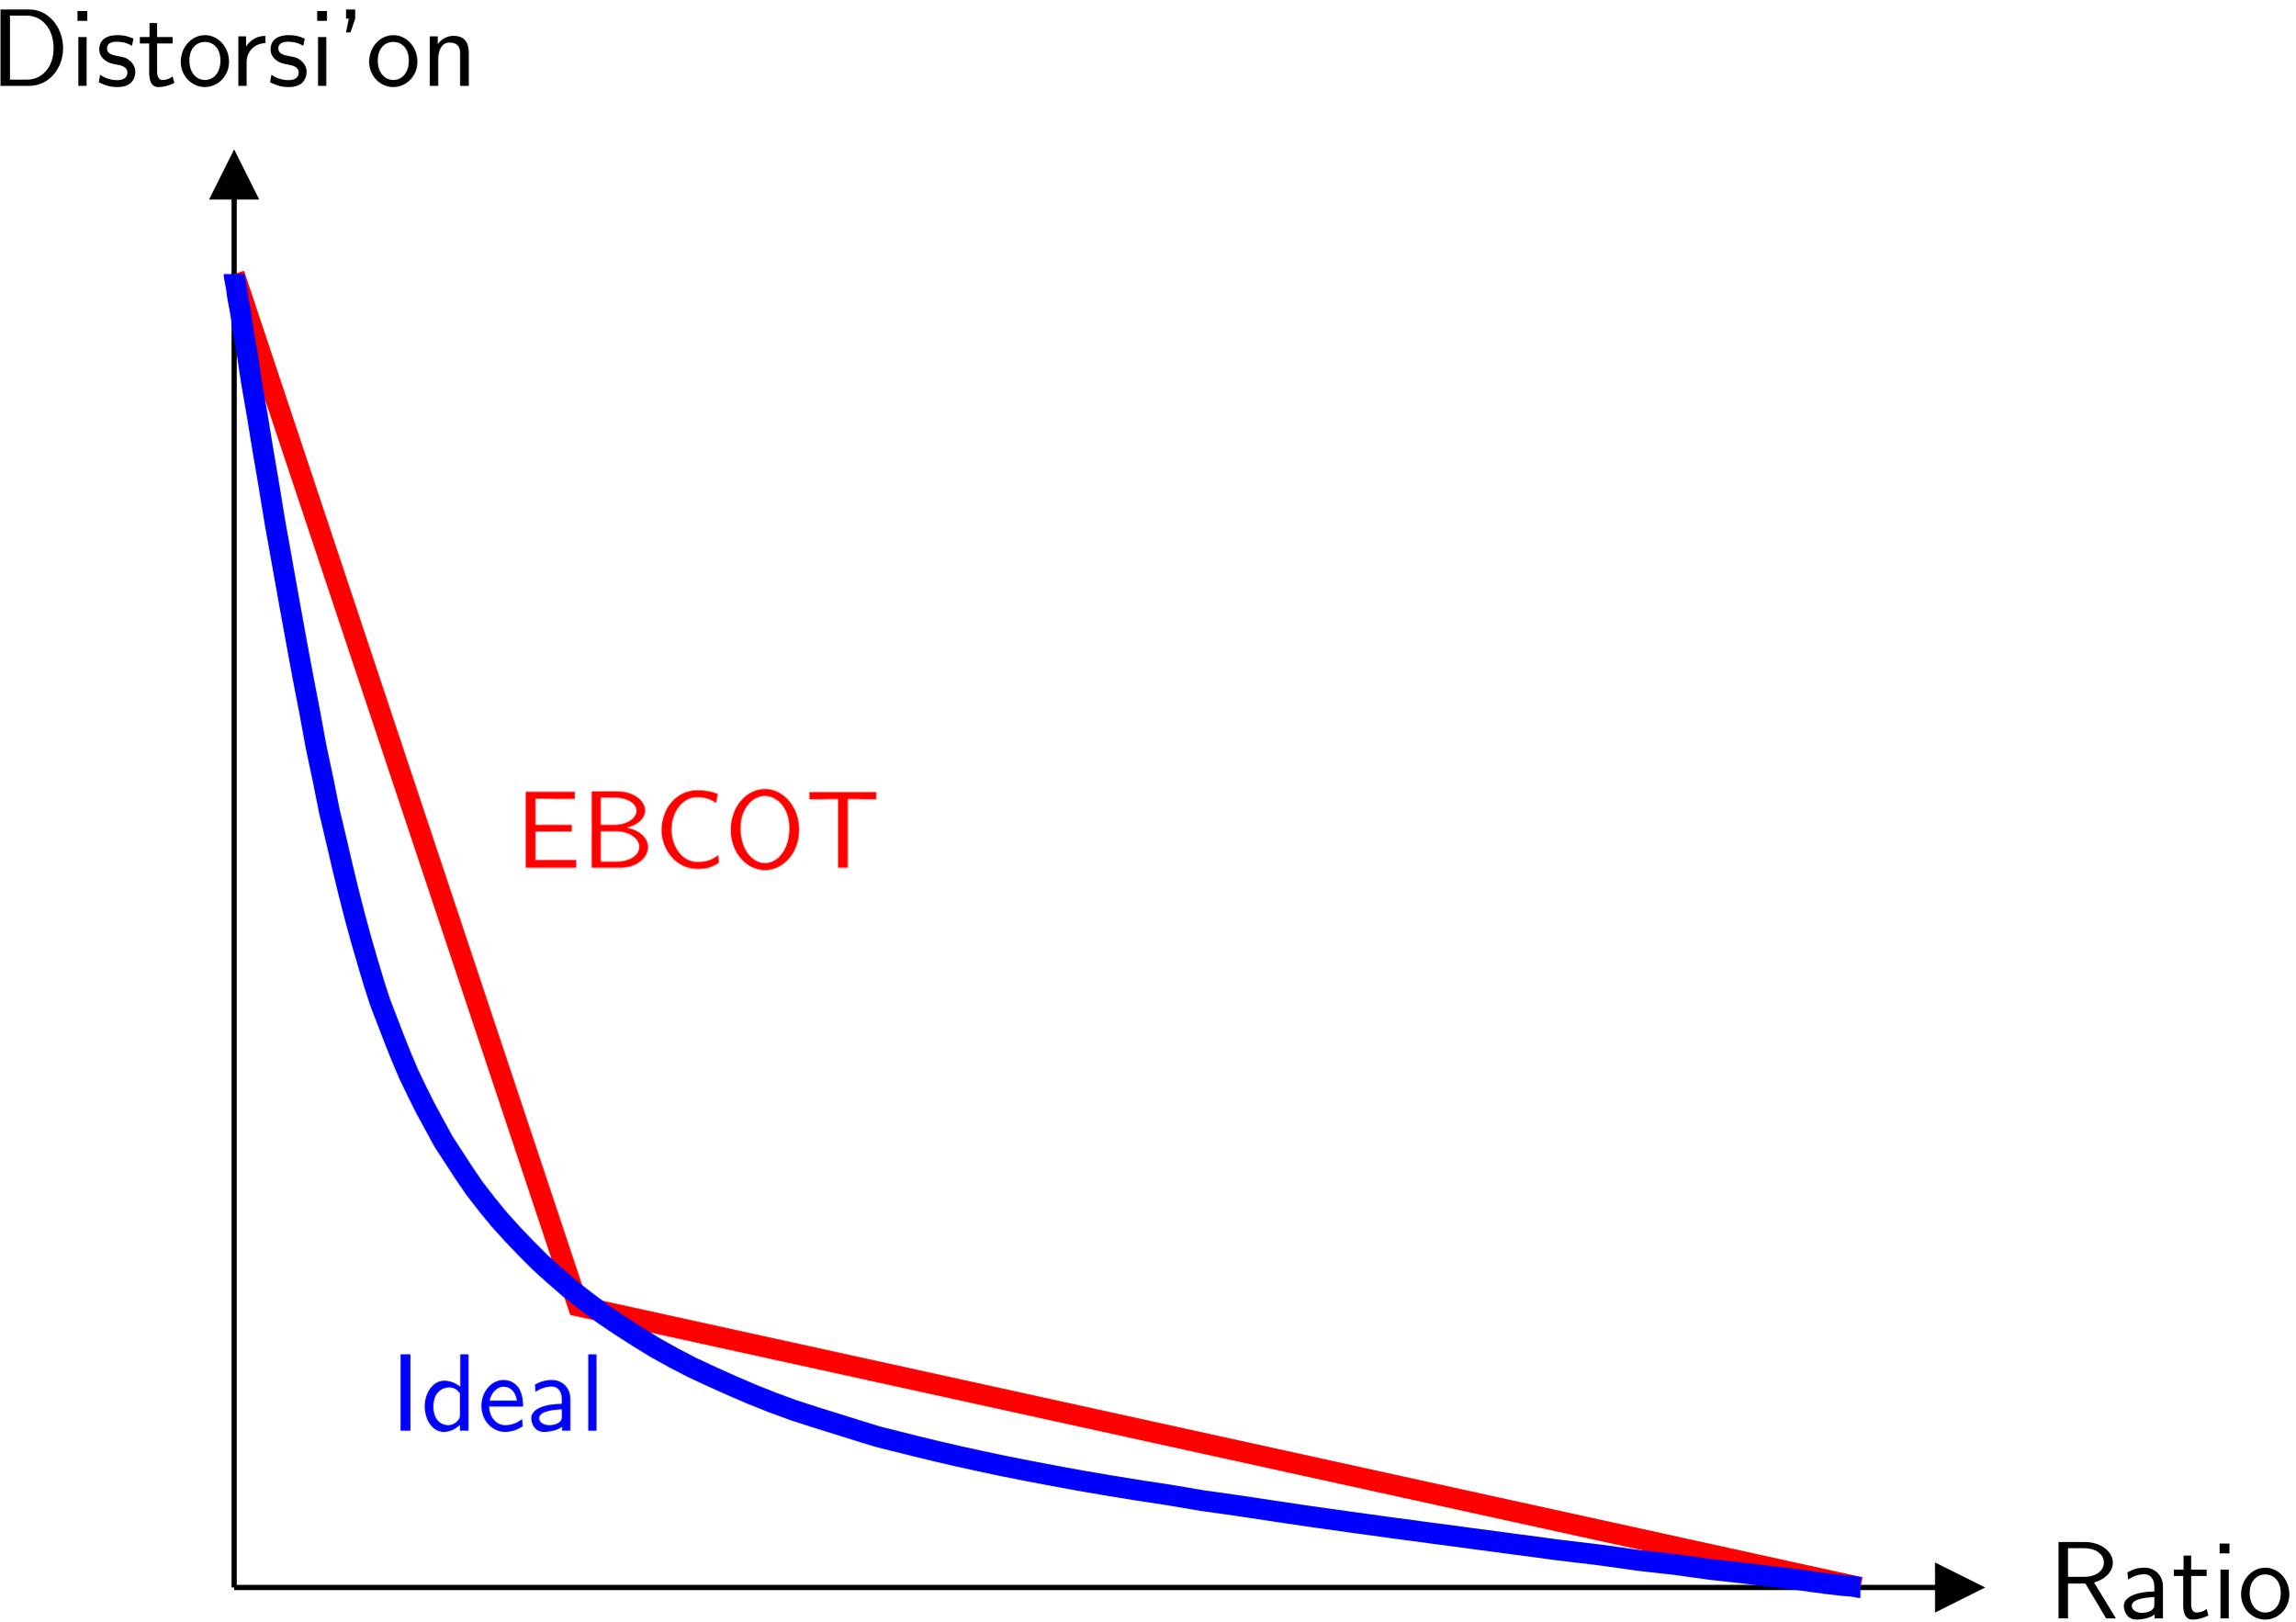
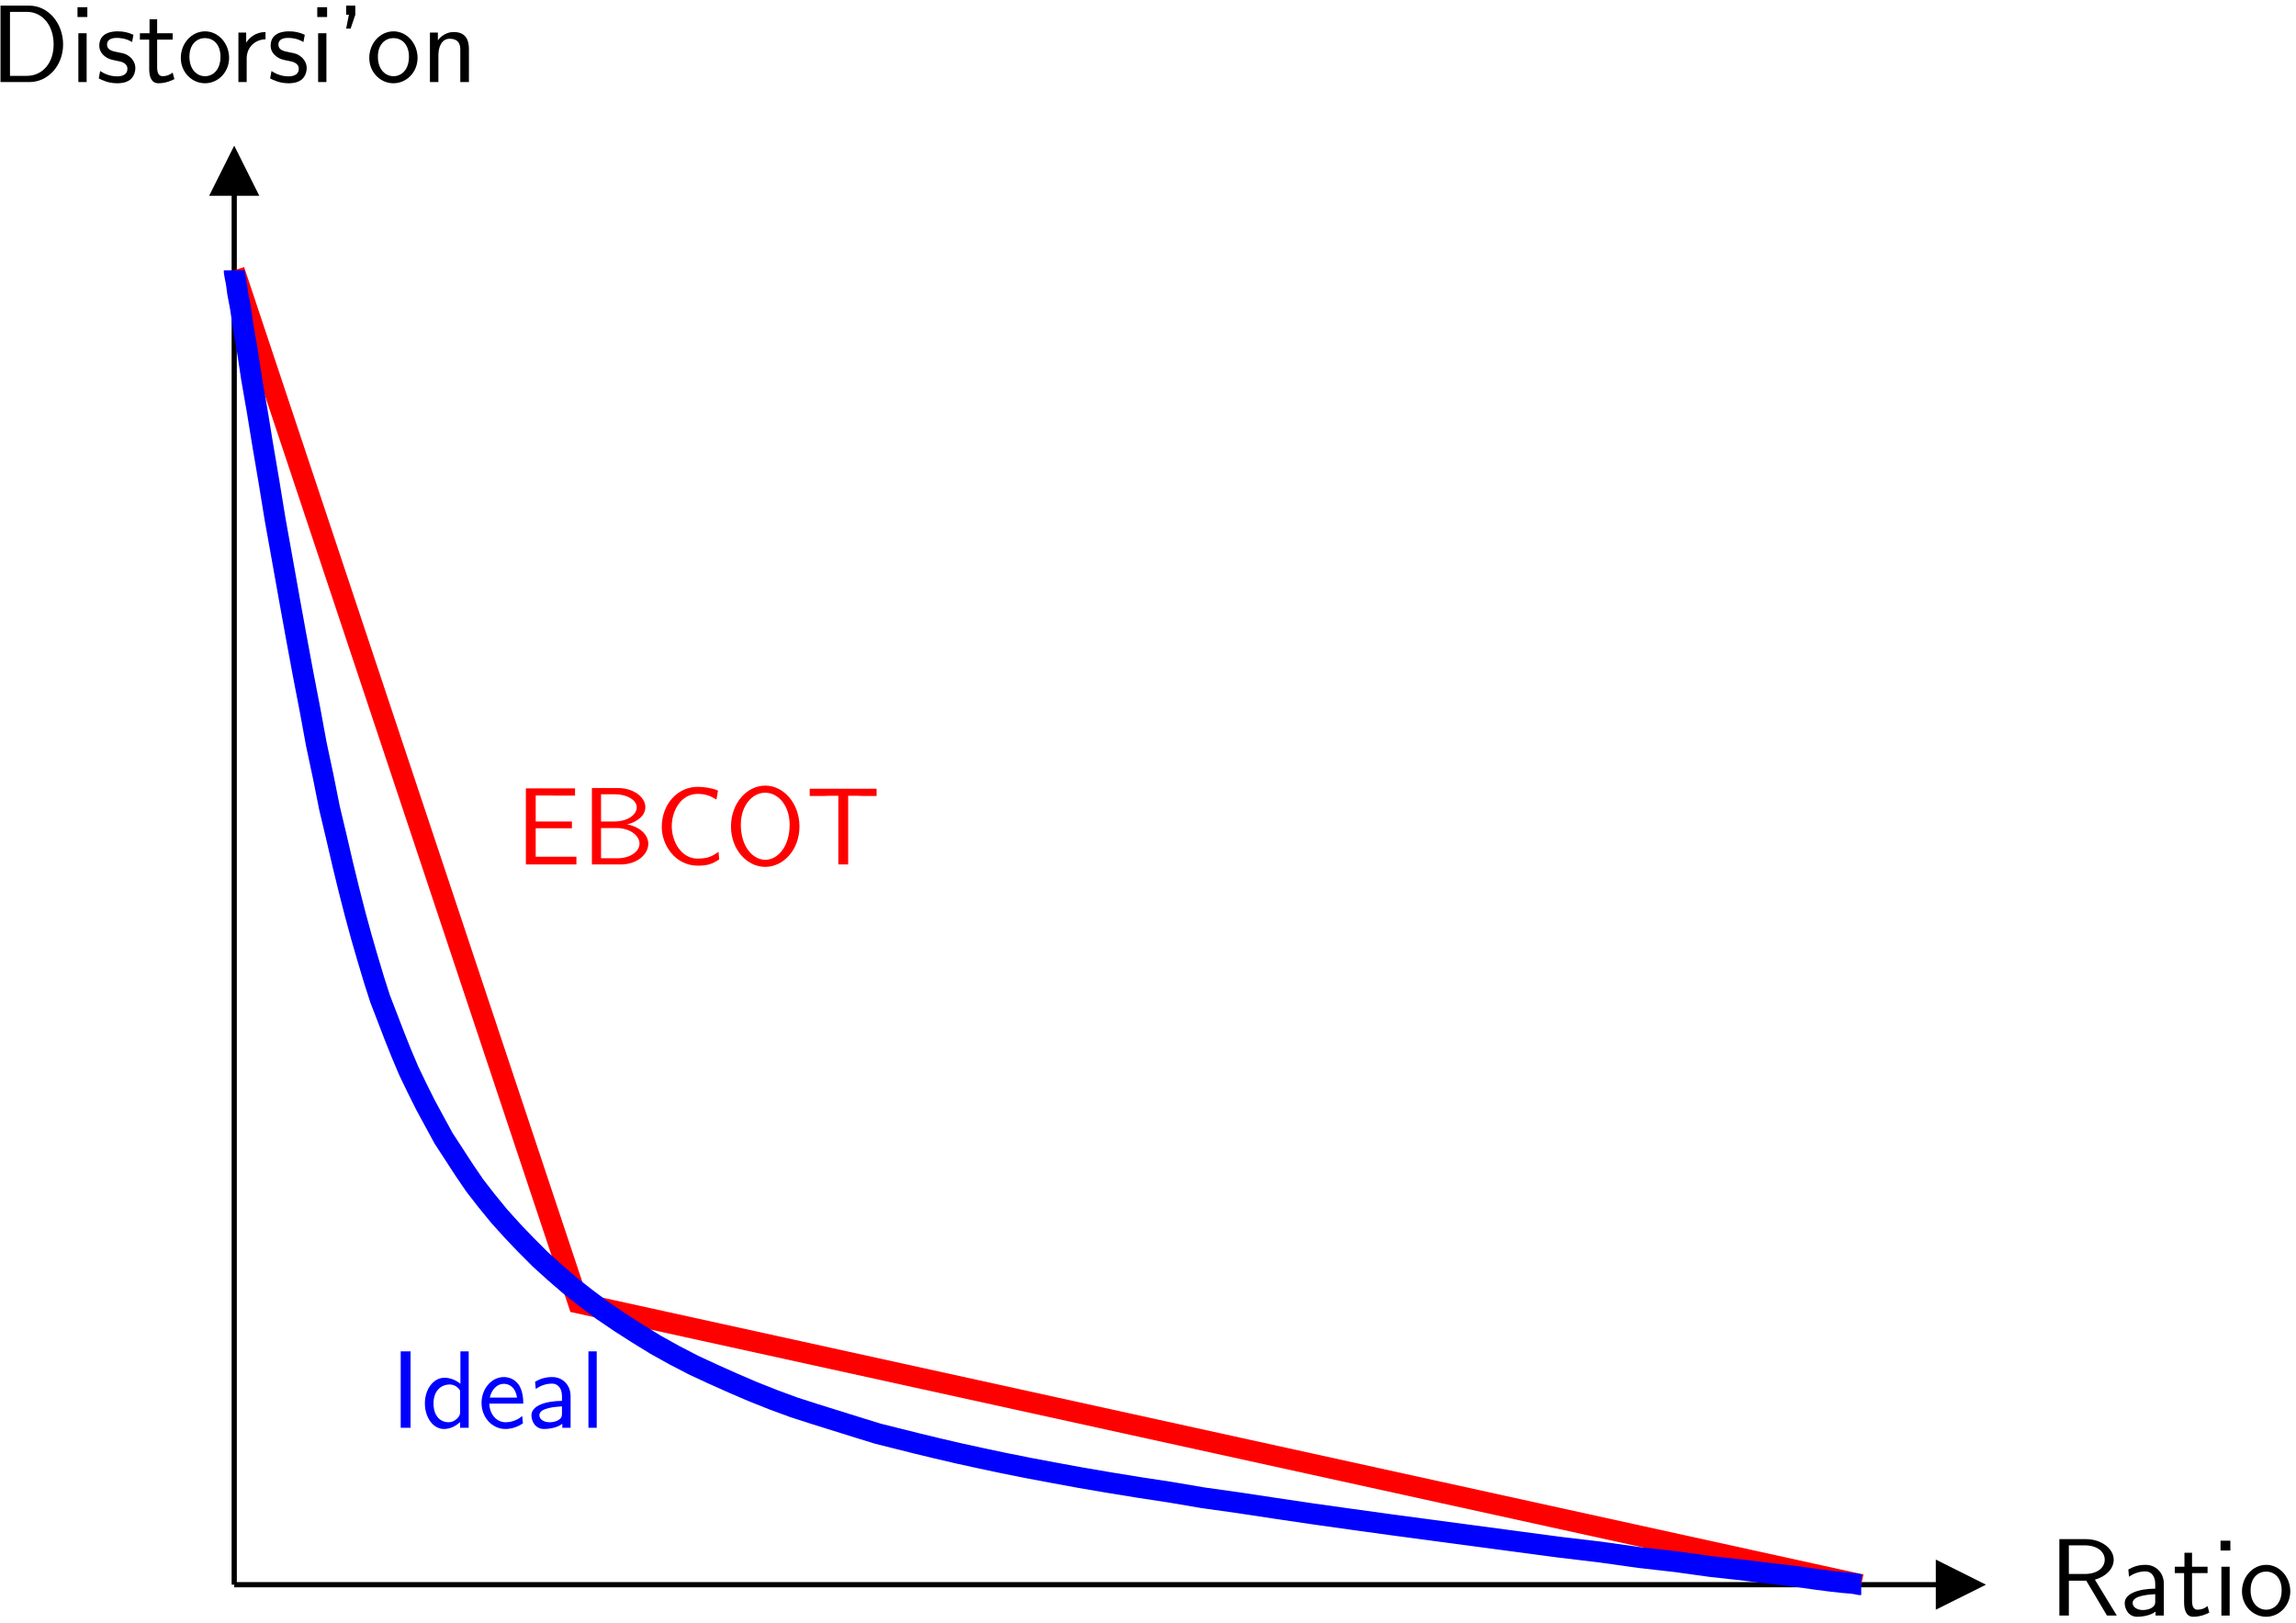
- <svg xmlns="http://www.w3.org/2000/svg" xmlns:xlink="http://www.w3.org/1999/xlink" width="208pt" height="147pt" viewBox="0 0 208 147" version="1.1">
+ <svg xmlns="http://www.w3.org/2000/svg" xmlns:xlink="http://www.w3.org/1999/xlink" width="208" height="147" viewBox="0 0 208 147">
  <defs>
    <g>
-       <symbol overflow="visible" id="glyph0-0">
-         <path style="stroke:none;" d="" />
-       </symbol>
-       <symbol overflow="visible" id="glyph0-1">
-         <path style="stroke:none;" d="M 0.953 -6.922 L 0.953 0 L 3.578 0 C 5.281 0 6.625 -1.516 6.625 -3.406 C 6.625 -5.328 5.281 -6.922 3.562 -6.922 Z M 1.812 -0.562 L 1.812 -6.359 L 3.344 -6.359 C 4.734 -6.359 5.766 -5.156 5.766 -3.406 C 5.766 -1.703 4.734 -0.562 3.344 -0.562 Z M 1.812 -0.562 " />
-       </symbol>
-       <symbol overflow="visible" id="glyph0-2">
-         <path style="stroke:none;" d="M 1.625 -6.781 L 0.734 -6.781 L 0.734 -5.891 L 1.625 -5.891 Z M 1.562 -4.422 L 0.812 -4.422 L 0.812 0 L 1.562 0 Z M 1.562 -4.422 " />
-       </symbol>
-       <symbol overflow="visible" id="glyph0-3">
-         <path style="stroke:none;" d="M 3.422 -4.281 C 2.906 -4.516 2.5 -4.594 1.984 -4.594 C 1.734 -4.594 0.328 -4.594 0.328 -3.297 C 0.328 -2.797 0.625 -2.484 0.875 -2.297 C 1.172 -2.078 1.391 -2.031 1.938 -1.922 C 2.297 -1.859 2.875 -1.734 2.875 -1.203 C 2.875 -0.516 2.094 -0.516 1.938 -0.516 C 1.141 -0.516 0.578 -0.891 0.406 -1 L 0.281 -0.328 C 0.594 -0.172 1.141 0.109 1.953 0.109 C 2.141 0.109 2.688 0.109 3.109 -0.203 C 3.422 -0.453 3.594 -0.844 3.594 -1.281 C 3.594 -1.828 3.219 -2.156 3.203 -2.188 C 2.812 -2.547 2.547 -2.609 2.047 -2.688 C 1.5 -2.797 1.031 -2.906 1.031 -3.391 C 1.031 -4 1.75 -4 1.891 -4 C 2.203 -4 2.734 -3.969 3.297 -3.625 Z M 3.422 -4.281 " />
-       </symbol>
-       <symbol overflow="visible" id="glyph0-4">
-         <path style="stroke:none;" d="M 1.75 -3.844 L 3.156 -3.844 L 3.156 -4.422 L 1.75 -4.422 L 1.75 -5.688 L 1.062 -5.688 L 1.062 -4.422 L 0.188 -4.422 L 0.188 -3.844 L 1.031 -3.844 L 1.031 -1.188 C 1.031 -0.594 1.172 0.109 1.859 0.109 C 2.547 0.109 3.062 -0.141 3.312 -0.266 L 3.156 -0.859 C 2.891 -0.641 2.578 -0.531 2.25 -0.531 C 1.891 -0.531 1.75 -0.828 1.75 -1.359 Z M 1.75 -3.844 " />
-       </symbol>
-       <symbol overflow="visible" id="glyph0-5">
-         <path style="stroke:none;" d="M 4.672 -2.188 C 4.672 -3.531 3.672 -4.594 2.5 -4.594 C 1.266 -4.594 0.297 -3.5 0.297 -2.188 C 0.297 -0.875 1.312 0.109 2.484 0.109 C 3.672 0.109 4.672 -0.891 4.672 -2.188 Z M 2.484 -0.531 C 1.797 -0.531 1.078 -1.094 1.078 -2.297 C 1.078 -3.5 1.828 -3.984 2.484 -3.984 C 3.188 -3.984 3.891 -3.469 3.891 -2.297 C 3.891 -1.109 3.219 -0.531 2.484 -0.531 Z M 2.484 -0.531 " />
-       </symbol>
-       <symbol overflow="visible" id="glyph0-6">
-         <path style="stroke:none;" d="M 1.562 -2.141 C 1.562 -3.125 2.281 -3.844 3.266 -3.875 L 3.266 -4.531 C 2.375 -4.531 1.828 -4.031 1.516 -3.578 L 1.516 -4.484 L 0.812 -4.484 L 0.812 0 L 1.562 0 Z M 1.562 -2.141 " />
-       </symbol>
-       <symbol overflow="visible" id="glyph0-7">
-         <path style="stroke:none;" d="M 1.797 -6.094 L 1.797 -6.922 L 0.969 -6.922 L 0.969 -6.094 L 1.219 -6.094 L 0.969 -4.844 L 1.375 -4.844 Z M 1.797 -6.094 " />
-       </symbol>
-       <symbol overflow="visible" id="glyph0-8">
-         <path style="stroke:none;" d="M 4.344 -2.969 C 4.344 -3.625 4.188 -4.531 2.969 -4.531 C 2.078 -4.531 1.578 -3.859 1.531 -3.781 L 1.531 -4.484 L 0.812 -4.484 L 0.812 0 L 1.578 0 L 1.578 -2.438 C 1.578 -3.094 1.828 -3.922 2.594 -3.922 C 3.547 -3.922 3.562 -3.219 3.562 -2.906 L 3.562 0 L 4.344 0 Z M 4.344 -2.969 " />
-       </symbol>
-       <symbol overflow="visible" id="glyph0-9">
-         <path style="stroke:none;" d="M 4.172 -3.25 C 5.203 -3.547 5.875 -4.25 5.875 -5.062 C 5.875 -6.047 4.781 -6.922 3.359 -6.922 L 0.953 -6.922 L 0.953 0 L 1.812 0 L 1.812 -3.156 L 3.391 -3.156 L 5.266 0 L 6.156 0 Z M 1.812 -3.766 L 1.812 -6.359 L 3.25 -6.359 C 4.406 -6.359 5.062 -5.766 5.062 -5.062 C 5.062 -4.359 4.422 -3.766 3.25 -3.766 Z M 1.812 -3.766 " />
-       </symbol>
-       <symbol overflow="visible" id="glyph0-10">
-         <path style="stroke:none;" d="M 3.984 -2.875 C 3.984 -3.891 3.25 -4.594 2.328 -4.594 C 1.688 -4.594 1.234 -4.438 0.766 -4.172 L 0.828 -3.516 C 1.344 -3.875 1.844 -4 2.328 -4 C 2.797 -4 3.203 -3.609 3.203 -2.875 L 3.203 -2.438 C 1.703 -2.422 0.438 -2 0.438 -1.125 C 0.438 -0.703 0.703 0.109 1.578 0.109 C 1.719 0.109 2.656 0.094 3.234 -0.359 L 3.234 0 L 3.984 0 Z M 3.203 -1.312 C 3.203 -1.125 3.203 -0.875 2.859 -0.688 C 2.578 -0.516 2.188 -0.5 2.078 -0.5 C 1.609 -0.5 1.156 -0.734 1.156 -1.141 C 1.156 -1.844 2.766 -1.906 3.203 -1.938 Z M 3.203 -1.312 " />
-       </symbol>
-       <symbol overflow="visible" id="glyph0-11">
-         <path style="stroke:none;" d="M 5.109 -3.281 L 5.109 -3.891 L 1.828 -3.891 L 1.828 -6.25 L 3.203 -6.25 C 3.312 -6.25 3.438 -6.234 3.562 -6.234 L 5.391 -6.234 L 5.391 -6.891 L 0.938 -6.891 L 0.938 0 L 5.516 0 L 5.516 -0.703 L 4.266 -0.703 C 4.141 -0.703 4.031 -0.703 3.906 -0.703 L 1.828 -0.703 L 1.828 -3.281 Z M 5.109 -3.281 " />
-       </symbol>
-       <symbol overflow="visible" id="glyph0-12">
-         <path style="stroke:none;" d="M 0.969 -6.922 L 0.969 0 L 3.594 0 C 5.031 0 6.078 -0.891 6.078 -1.875 C 6.078 -2.734 5.219 -3.453 4.156 -3.625 C 5.062 -3.844 5.812 -4.422 5.812 -5.188 C 5.812 -6.094 4.75 -6.922 3.328 -6.922 Z M 1.797 -3.891 L 1.797 -6.359 L 3.047 -6.359 C 4.156 -6.359 5.031 -5.828 5.031 -5.172 C 5.031 -4.578 4.328 -3.891 2.953 -3.891 Z M 1.797 -0.562 L 1.797 -3.297 L 3.234 -3.297 C 4.297 -3.297 5.281 -2.688 5.281 -1.891 C 5.281 -1.141 4.391 -0.562 3.312 -0.562 Z M 1.797 -0.562 " />
-       </symbol>
-       <symbol overflow="visible" id="glyph0-13">
-         <path style="stroke:none;" d="M 5.797 -1.141 C 5.219 -0.75 4.875 -0.531 3.891 -0.531 C 2.453 -0.531 1.562 -2.031 1.562 -3.469 C 1.562 -4.828 2.375 -6.391 3.906 -6.391 C 4.609 -6.391 5.062 -6.219 5.609 -5.875 L 5.75 -6.688 C 5.328 -6.891 4.562 -7.031 3.922 -7.031 C 2.078 -7.031 0.656 -5.469 0.656 -3.375 C 0.656 -1.797 1.844 0.109 3.922 0.109 C 4.828 0.109 5.219 -0.047 5.859 -0.453 Z M 5.797 -1.141 " />
-       </symbol>
-       <symbol overflow="visible" id="glyph0-14">
-         <path style="stroke:none;" d="M 6.766 -3.438 C 6.766 -5.531 5.328 -7.141 3.672 -7.141 C 1.969 -7.141 0.562 -5.516 0.562 -3.438 C 0.562 -1.328 2.031 0.219 3.656 0.219 C 5.328 0.219 6.766 -1.344 6.766 -3.438 Z M 3.672 -0.422 C 2.5 -0.422 1.453 -1.672 1.453 -3.594 C 1.453 -5.406 2.547 -6.5 3.656 -6.5 C 4.812 -6.5 5.875 -5.375 5.875 -3.594 C 5.875 -1.641 4.812 -0.422 3.672 -0.422 Z M 3.672 -0.422 " />
-       </symbol>
-       <symbol overflow="visible" id="glyph0-15">
-         <path style="stroke:none;" d="M 3.844 -6.219 L 4.719 -6.219 C 4.844 -6.219 4.969 -6.203 5.078 -6.203 L 6.422 -6.203 L 6.422 -6.859 L 0.359 -6.859 L 0.359 -6.203 L 1.688 -6.203 C 1.812 -6.203 1.938 -6.219 2.047 -6.219 L 2.953 -6.219 L 2.953 0 L 3.844 0 Z M 3.844 -6.219 " />
-       </symbol>
-       <symbol overflow="visible" id="glyph0-16">
-         <path style="stroke:none;" d="M 1.828 -6.922 L 0.938 -6.922 L 0.938 0 L 1.828 0 Z M 1.828 -6.922 " />
-       </symbol>
-       <symbol overflow="visible" id="glyph0-17">
-         <path style="stroke:none;" d="M 4.328 -6.922 L 3.578 -6.922 L 3.578 -3.984 C 3.047 -4.422 2.5 -4.531 2.125 -4.531 C 1.141 -4.531 0.359 -3.5 0.359 -2.219 C 0.359 -0.906 1.125 0.109 2.078 0.109 C 2.406 0.109 2.984 0.016 3.547 -0.516 L 3.547 0 L 4.328 0 Z M 3.547 -1.391 C 3.547 -1.25 3.531 -1.062 3.219 -0.781 C 2.984 -0.578 2.734 -0.5 2.484 -0.5 C 1.859 -0.5 1.141 -0.969 1.141 -2.203 C 1.141 -3.516 2 -3.922 2.578 -3.922 C 3.031 -3.922 3.328 -3.703 3.547 -3.375 Z M 3.547 -1.391 " />
-       </symbol>
-       <symbol overflow="visible" id="glyph0-18">
-         <path style="stroke:none;" d="M 4.125 -2.188 C 4.125 -2.516 4.109 -3.266 3.734 -3.875 C 3.312 -4.484 2.719 -4.594 2.359 -4.594 C 1.25 -4.594 0.344 -3.531 0.344 -2.25 C 0.344 -0.938 1.312 0.109 2.5 0.109 C 3.125 0.109 3.703 -0.125 4.094 -0.406 L 4.031 -1.062 C 3.406 -0.531 2.734 -0.5 2.516 -0.5 C 1.719 -0.5 1.078 -1.203 1.047 -2.188 Z M 1.094 -2.734 C 1.25 -3.484 1.781 -3.984 2.359 -3.984 C 2.875 -3.984 3.422 -3.656 3.562 -2.734 Z M 1.094 -2.734 " />
-       </symbol>
-       <symbol overflow="visible" id="glyph0-19">
-         <path style="stroke:none;" d="M 1.562 -6.922 L 0.812 -6.922 L 0.812 0 L 1.562 0 Z M 1.562 -6.922 " />
-       </symbol>
+       <g id="glyph-0-0">
+ </g>
+       <g id="glyph-0-1">
+         <path d="M 0.953 -6.922 L 0.953 0 L 3.578 0 C 5.281 0 6.625 -1.516 6.625 -3.406 C 6.625 -5.328 5.281 -6.922 3.562 -6.922 Z M 1.812 -0.562 L 1.812 -6.359 L 3.344 -6.359 C 4.734 -6.359 5.766 -5.156 5.766 -3.406 C 5.766 -1.703 4.734 -0.562 3.344 -0.562 Z M 1.812 -0.562 " />
+       </g>
+       <g id="glyph-0-2">
+         <path d="M 1.625 -6.781 L 0.734 -6.781 L 0.734 -5.891 L 1.625 -5.891 Z M 1.562 -4.422 L 0.812 -4.422 L 0.812 0 L 1.562 0 Z M 1.562 -4.422 " />
+       </g>
+       <g id="glyph-0-3">
+         <path d="M 3.422 -4.281 C 2.906 -4.516 2.5 -4.594 1.984 -4.594 C 1.734 -4.594 0.328 -4.594 0.328 -3.297 C 0.328 -2.797 0.625 -2.484 0.875 -2.297 C 1.172 -2.078 1.391 -2.031 1.938 -1.922 C 2.297 -1.859 2.875 -1.734 2.875 -1.203 C 2.875 -0.516 2.094 -0.516 1.938 -0.516 C 1.141 -0.516 0.578 -0.891 0.406 -1 L 0.281 -0.328 C 0.594 -0.172 1.141 0.109 1.953 0.109 C 2.141 0.109 2.688 0.109 3.109 -0.203 C 3.422 -0.453 3.594 -0.844 3.594 -1.281 C 3.594 -1.828 3.219 -2.156 3.203 -2.188 C 2.812 -2.547 2.547 -2.609 2.047 -2.688 C 1.5 -2.797 1.031 -2.906 1.031 -3.391 C 1.031 -4 1.75 -4 1.891 -4 C 2.203 -4 2.734 -3.969 3.297 -3.625 Z M 3.422 -4.281 " />
+       </g>
+       <g id="glyph-0-4">
+         <path d="M 1.75 -3.844 L 3.156 -3.844 L 3.156 -4.422 L 1.75 -4.422 L 1.75 -5.688 L 1.062 -5.688 L 1.062 -4.422 L 0.188 -4.422 L 0.188 -3.844 L 1.031 -3.844 L 1.031 -1.188 C 1.031 -0.594 1.172 0.109 1.859 0.109 C 2.547 0.109 3.062 -0.141 3.312 -0.266 L 3.156 -0.859 C 2.891 -0.641 2.578 -0.531 2.25 -0.531 C 1.891 -0.531 1.75 -0.828 1.75 -1.359 Z M 1.75 -3.844 " />
+       </g>
+       <g id="glyph-0-5">
+         <path d="M 4.672 -2.188 C 4.672 -3.531 3.672 -4.594 2.5 -4.594 C 1.266 -4.594 0.297 -3.5 0.297 -2.188 C 0.297 -0.875 1.312 0.109 2.484 0.109 C 3.672 0.109 4.672 -0.891 4.672 -2.188 Z M 2.484 -0.531 C 1.797 -0.531 1.078 -1.094 1.078 -2.297 C 1.078 -3.5 1.828 -3.984 2.484 -3.984 C 3.188 -3.984 3.891 -3.469 3.891 -2.297 C 3.891 -1.109 3.219 -0.531 2.484 -0.531 Z M 2.484 -0.531 " />
+       </g>
+       <g id="glyph-0-6">
+         <path d="M 1.562 -2.141 C 1.562 -3.125 2.281 -3.844 3.266 -3.875 L 3.266 -4.531 C 2.375 -4.531 1.828 -4.031 1.516 -3.578 L 1.516 -4.484 L 0.812 -4.484 L 0.812 0 L 1.562 0 Z M 1.562 -2.141 " />
+       </g>
+       <g id="glyph-0-7">
+         <path d="M 1.797 -6.094 L 1.797 -6.922 L 0.969 -6.922 L 0.969 -6.094 L 1.219 -6.094 L 0.969 -4.844 L 1.375 -4.844 Z M 1.797 -6.094 " />
+       </g>
+       <g id="glyph-0-8">
+         <path d="M 4.344 -2.969 C 4.344 -3.625 4.188 -4.531 2.969 -4.531 C 2.078 -4.531 1.578 -3.859 1.531 -3.781 L 1.531 -4.484 L 0.812 -4.484 L 0.812 0 L 1.578 0 L 1.578 -2.438 C 1.578 -3.094 1.828 -3.922 2.594 -3.922 C 3.547 -3.922 3.562 -3.219 3.562 -2.906 L 3.562 0 L 4.344 0 Z M 4.344 -2.969 " />
+       </g>
+       <g id="glyph-0-9">
+         <path d="M 4.172 -3.25 C 5.203 -3.547 5.875 -4.25 5.875 -5.062 C 5.875 -6.047 4.781 -6.922 3.359 -6.922 L 0.953 -6.922 L 0.953 0 L 1.812 0 L 1.812 -3.156 L 3.391 -3.156 L 5.266 0 L 6.156 0 Z M 1.812 -3.766 L 1.812 -6.359 L 3.25 -6.359 C 4.406 -6.359 5.062 -5.766 5.062 -5.062 C 5.062 -4.359 4.422 -3.766 3.25 -3.766 Z M 1.812 -3.766 " />
+       </g>
+       <g id="glyph-0-10">
+         <path d="M 3.984 -2.875 C 3.984 -3.891 3.25 -4.594 2.328 -4.594 C 1.688 -4.594 1.234 -4.438 0.766 -4.172 L 0.828 -3.516 C 1.344 -3.875 1.844 -4 2.328 -4 C 2.797 -4 3.203 -3.609 3.203 -2.875 L 3.203 -2.438 C 1.703 -2.422 0.438 -2 0.438 -1.125 C 0.438 -0.703 0.703 0.109 1.578 0.109 C 1.719 0.109 2.656 0.094 3.234 -0.359 L 3.234 0 L 3.984 0 Z M 3.203 -1.312 C 3.203 -1.125 3.203 -0.875 2.859 -0.688 C 2.578 -0.516 2.188 -0.5 2.078 -0.5 C 1.609 -0.5 1.156 -0.734 1.156 -1.141 C 1.156 -1.844 2.766 -1.906 3.203 -1.938 Z M 3.203 -1.312 " />
+       </g>
+       <g id="glyph-0-11">
+         <path d="M 5.109 -3.281 L 5.109 -3.891 L 1.828 -3.891 L 1.828 -6.25 L 3.203 -6.25 C 3.312 -6.25 3.438 -6.234 3.562 -6.234 L 5.391 -6.234 L 5.391 -6.891 L 0.938 -6.891 L 0.938 0 L 5.516 0 L 5.516 -0.703 L 4.266 -0.703 C 4.141 -0.703 4.031 -0.703 3.906 -0.703 L 1.828 -0.703 L 1.828 -3.281 Z M 5.109 -3.281 " />
+       </g>
+       <g id="glyph-0-12">
+         <path d="M 0.969 -6.922 L 0.969 0 L 3.594 0 C 5.031 0 6.078 -0.891 6.078 -1.875 C 6.078 -2.734 5.219 -3.453 4.156 -3.625 C 5.062 -3.844 5.812 -4.422 5.812 -5.188 C 5.812 -6.094 4.75 -6.922 3.328 -6.922 Z M 1.797 -3.891 L 1.797 -6.359 L 3.047 -6.359 C 4.156 -6.359 5.031 -5.828 5.031 -5.172 C 5.031 -4.578 4.328 -3.891 2.953 -3.891 Z M 1.797 -0.562 L 1.797 -3.297 L 3.234 -3.297 C 4.297 -3.297 5.281 -2.688 5.281 -1.891 C 5.281 -1.141 4.391 -0.562 3.312 -0.562 Z M 1.797 -0.562 " />
+       </g>
+       <g id="glyph-0-13">
+         <path d="M 5.797 -1.141 C 5.219 -0.75 4.875 -0.531 3.891 -0.531 C 2.453 -0.531 1.562 -2.031 1.562 -3.469 C 1.562 -4.828 2.375 -6.391 3.906 -6.391 C 4.609 -6.391 5.062 -6.219 5.609 -5.875 L 5.75 -6.688 C 5.328 -6.891 4.562 -7.031 3.922 -7.031 C 2.078 -7.031 0.656 -5.469 0.656 -3.375 C 0.656 -1.797 1.844 0.109 3.922 0.109 C 4.828 0.109 5.219 -0.047 5.859 -0.453 Z M 5.797 -1.141 " />
+       </g>
+       <g id="glyph-0-14">
+         <path d="M 6.766 -3.438 C 6.766 -5.531 5.328 -7.141 3.672 -7.141 C 1.969 -7.141 0.562 -5.516 0.562 -3.438 C 0.562 -1.328 2.031 0.219 3.656 0.219 C 5.328 0.219 6.766 -1.344 6.766 -3.438 Z M 3.672 -0.422 C 2.5 -0.422 1.453 -1.672 1.453 -3.594 C 1.453 -5.406 2.547 -6.5 3.656 -6.5 C 4.812 -6.5 5.875 -5.375 5.875 -3.594 C 5.875 -1.641 4.812 -0.422 3.672 -0.422 Z M 3.672 -0.422 " />
+       </g>
+       <g id="glyph-0-15">
+         <path d="M 3.844 -6.219 L 4.719 -6.219 C 4.844 -6.219 4.969 -6.203 5.078 -6.203 L 6.422 -6.203 L 6.422 -6.859 L 0.359 -6.859 L 0.359 -6.203 L 1.688 -6.203 C 1.812 -6.203 1.938 -6.219 2.047 -6.219 L 2.953 -6.219 L 2.953 0 L 3.844 0 Z M 3.844 -6.219 " />
+       </g>
+       <g id="glyph-0-16">
+         <path d="M 1.828 -6.922 L 0.938 -6.922 L 0.938 0 L 1.828 0 Z M 1.828 -6.922 " />
+       </g>
+       <g id="glyph-0-17">
+         <path d="M 4.328 -6.922 L 3.578 -6.922 L 3.578 -3.984 C 3.047 -4.422 2.5 -4.531 2.125 -4.531 C 1.141 -4.531 0.359 -3.5 0.359 -2.219 C 0.359 -0.906 1.125 0.109 2.078 0.109 C 2.406 0.109 2.984 0.016 3.547 -0.516 L 3.547 0 L 4.328 0 Z M 3.547 -1.391 C 3.547 -1.25 3.531 -1.062 3.219 -0.781 C 2.984 -0.578 2.734 -0.5 2.484 -0.5 C 1.859 -0.5 1.141 -0.969 1.141 -2.203 C 1.141 -3.516 2 -3.922 2.578 -3.922 C 3.031 -3.922 3.328 -3.703 3.547 -3.375 Z M 3.547 -1.391 " />
+       </g>
+       <g id="glyph-0-18">
+         <path d="M 4.125 -2.188 C 4.125 -2.516 4.109 -3.266 3.734 -3.875 C 3.312 -4.484 2.719 -4.594 2.359 -4.594 C 1.25 -4.594 0.344 -3.531 0.344 -2.25 C 0.344 -0.938 1.312 0.109 2.5 0.109 C 3.125 0.109 3.703 -0.125 4.094 -0.406 L 4.031 -1.062 C 3.406 -0.531 2.734 -0.5 2.516 -0.5 C 1.719 -0.5 1.078 -1.203 1.047 -2.188 Z M 1.094 -2.734 C 1.25 -3.484 1.781 -3.984 2.359 -3.984 C 2.875 -3.984 3.422 -3.656 3.562 -2.734 Z M 1.094 -2.734 " />
+       </g>
+       <g id="glyph-0-19">
+         <path d="M 1.562 -6.922 L 0.812 -6.922 L 0.812 0 L 1.562 0 Z M 1.562 -6.922 " />
+       </g>
    </g>
-     <clipPath id="clip1">
-       <path d="M 20 143 L 181 143 L 181 145 L 20 145 Z M 20 143 " />
+     <clipPath id="clip-0">
+       <path clip-rule="nonzero" d="M 20 143 L 181 143 L 181 144 L 20 144 Z M 20 143 " />
    </clipPath>
-     <clipPath id="clip2">
-       <path d="M -2.055 147.633 L 208.945 147.633 L 208.945 -0.367 L -2.055 -0.367 Z M 180.395 143.449 L 180.395 144.328 L 175.605 145.777 L 175.605 142 Z M 180.395 143.449 " />
+     <clipPath id="clip-1">
+       <path clip-rule="evenodd" d="M -2.055 147.285 L 208.945 147.285 L 208.945 -0.715 L -2.055 -0.715 Z M 180.395 143.102 L 180.395 143.984 L 175.605 145.43 L 175.605 141.652 Z M 180.395 143.102 " />
    </clipPath>
-     <clipPath id="clip3">
-       <path d="M 20 13 L 22 13 L 22 145 L 20 145 Z M 20 13 " />
+     <clipPath id="clip-2">
+       <path clip-rule="nonzero" d="M 20 12 L 22 12 L 22 144 L 20 144 Z M 20 12 " />
    </clipPath>
-     <clipPath id="clip4">
-       <path d="M -2.055 147.633 L 208.945 147.633 L 208.945 -0.367 L -2.055 -0.367 Z M 20.777 13.059 L 21.66 13.059 L 23.109 17.848 L 19.328 17.848 Z M 20.777 13.059 " />
+     <clipPath id="clip-3">
+       <path clip-rule="evenodd" d="M -2.055 147.285 L 208.945 147.285 L 208.945 -0.715 L -2.055 -0.715 Z M 20.777 12.711 L 21.66 12.711 L 23.109 17.5 L 19.328 17.5 Z M 20.777 12.711 " />
    </clipPath>
  </defs>
-   <g id="surface1">
-     <g clip-path="url(#clip1)" clip-rule="nonzero">
-       <g clip-path="url(#clip2)" clip-rule="evenodd">
-         <path style="fill:none;stroke-width:4.724;stroke-linecap:butt;stroke-linejoin:miter;stroke:rgb(0%,0%,0%);stroke-opacity:1;stroke-miterlimit:10;" d="M 232.748 37.453 L 1820.091 37.453 " transform="matrix(0.1,0,0,-0.1,-2.056,147.632)" />
-       </g>
-     </g>
-     <path style="fill-rule:evenodd;fill:rgb(0%,0%,0%);fill-opacity:1;stroke-width:4.724;stroke-linecap:butt;stroke-linejoin:miter;stroke:rgb(0%,0%,0%);stroke-opacity:1;stroke-miterlimit:10;" d="M 1776.615 18.547 L 1814.427 37.453 L 1776.615 56.32 Z M 1776.615 18.547 " transform="matrix(0.1,0,0,-0.1,-2.056,147.632)" />
-     <g clip-path="url(#clip3)" clip-rule="nonzero">
-       <g clip-path="url(#clip4)" clip-rule="evenodd">
-         <path style="fill:none;stroke-width:4.724;stroke-linecap:butt;stroke-linejoin:miter;stroke:rgb(0%,0%,0%);stroke-opacity:1;stroke-miterlimit:10;" d="M 232.748 37.453 L 232.748 1341.32 " transform="matrix(0.1,0,0,-0.1,-2.056,147.632)" />
-       </g>
-     </g>
-     <path style="fill-rule:evenodd;fill:rgb(0%,0%,0%);fill-opacity:1;stroke-width:4.724;stroke-linecap:butt;stroke-linejoin:miter;stroke:rgb(0%,0%,0%);stroke-opacity:1;stroke-miterlimit:10;" d="M 251.654 1297.843 L 232.748 1335.656 L 213.841 1297.843 Z M 251.654 1297.843 " transform="matrix(0.1,0,0,-0.1,-2.056,147.632)" />
-     <path style="fill:none;stroke-width:18.897;stroke-linecap:butt;stroke-linejoin:miter;stroke:rgb(100%,0%,0%);stroke-opacity:1;stroke-miterlimit:10;" d="M 232.748 1227.961 L 544.544 292.531 L 1706.693 37.453 " transform="matrix(0.1,0,0,-0.1,-2.056,147.632)" />
-     <path style="fill:none;stroke-width:18.897;stroke-linecap:butt;stroke-linejoin:bevel;stroke:rgb(0%,0%,100%);stroke-opacity:1;stroke-miterlimit:10;" d="M 232.748 1227.961 L 232.748 1226.672 L 233.373 1222.922 L 234.623 1216.593 L 235.912 1207.179 L 238.412 1193.937 L 240.951 1176.281 L 244.701 1154.875 L 248.49 1129.679 L 253.529 1100.695 L 258.568 1069.836 L 264.232 1036.437 L 269.896 1001.828 L 276.224 966.554 L 282.513 931.281 L 288.802 896.633 L 295.091 862.609 L 301.419 829.836 L 307.083 798.976 L 313.373 769.367 L 319.037 741.047 L 325.326 714.562 L 331.029 689.992 L 336.693 666.711 L 342.357 644.64 L 348.021 623.859 L 353.685 604.328 L 359.349 585.461 L 365.013 567.804 L 371.341 551.437 L 377.63 535.07 L 383.919 519.289 L 390.833 502.922 L 398.412 487.179 L 405.951 472.062 L 422.357 441.828 L 431.81 427.336 L 441.224 412.843 L 450.677 399.015 L 461.419 385.148 L 472.748 371.281 L 484.701 358.039 L 496.693 345.461 L 509.896 332.218 L 523.138 320.265 L 537.005 308.273 L 551.458 296.945 L 566.576 285.617 L 582.357 274.914 L 598.099 264.836 L 614.466 254.757 L 631.458 245.304 L 648.49 236.476 L 666.107 228.312 L 684.388 220.109 L 702.005 212.531 L 720.912 204.992 L 739.818 198.078 L 759.349 191.75 L 799.662 179.172 L 816.029 174.132 L 833.685 169.718 L 851.302 165.304 L 869.583 160.89 L 888.49 156.476 L 908.646 152.062 L 929.427 147.648 L 951.458 143.273 L 974.779 138.859 L 998.724 134.445 L 1024.544 130.031 L 1051.615 125.617 L 1080.599 121.203 L 1110.208 116.164 L 1141.693 111.75 L 1175.091 106.711 L 1209.076 101.672 L 1245.013 96.632 L 1281.537 91.593 L 1319.31 86.554 L 1357.122 81.515 L 1394.896 76.476 L 1432.708 71.437 L 1469.857 67.023 L 1505.755 61.984 L 1539.154 58.234 L 1570.677 53.82 L 1599.622 50.656 L 1624.818 47.531 L 1646.888 44.992 L 1664.505 42.492 L 1678.997 40.578 L 1690.326 39.328 L 1697.904 38.703 L 1702.943 38.078 L 1705.443 37.453 L 1706.693 37.453 " transform="matrix(0.1,0,0,-0.1,-2.056,147.632)" />
-     <g style="fill:rgb(0%,0%,0%);fill-opacity:1;">
-       <use xlink:href="#glyph0-1" x="-0.908" y="7.78" />
-       <use xlink:href="#glyph0-2" x="6.287" y="7.78" />
-       <use xlink:href="#glyph0-3" x="8.667" y="7.78" />
-       <use xlink:href="#glyph0-4" x="12.486" y="7.78" />
-       <use xlink:href="#glyph0-5" x="16.083" y="7.78" />
-     </g>
-     <g style="fill:rgb(0%,0%,0%);fill-opacity:1;">
-       <use xlink:href="#glyph0-6" x="20.786" y="7.78" />
-       <use xlink:href="#glyph0-3" x="24.19" y="7.78" />
-       <use xlink:href="#glyph0-2" x="28.008" y="7.78" />
-       <use xlink:href="#glyph0-7" x="30.389" y="7.78" />
-       <use xlink:href="#glyph0-5" x="33.156" y="7.78" />
-       <use xlink:href="#glyph0-8" x="38.137" y="7.78" />
-     </g>
-     <g style="fill:rgb(0%,0%,0%);fill-opacity:1;">
-       <use xlink:href="#glyph0-9" x="185.61" y="146.687" />
-       <use xlink:href="#glyph0-10" x="192.044" y="146.687" />
-       <use xlink:href="#glyph0-4" x="196.832" y="146.687" />
-       <use xlink:href="#glyph0-2" x="200.429" y="146.687" />
-       <use xlink:href="#glyph0-5" x="202.809" y="146.687" />
-     </g>
-     <g style="fill:rgb(100%,0%,0%);fill-opacity:1;">
-       <use xlink:href="#glyph0-11" x="46.703" y="78.651" />
-       <use xlink:href="#glyph0-12" x="52.653" y="78.651" />
-       <use xlink:href="#glyph0-13" x="59.295" y="78.651" />
-       <use xlink:href="#glyph0-14" x="65.66" y="78.651" />
-       <use xlink:href="#glyph0-15" x="72.993" y="78.651" />
-     </g>
-     <g style="fill:rgb(0%,0%,100%);fill-opacity:1;">
-       <use xlink:href="#glyph0-16" x="35.364" y="129.678" />
-       <use xlink:href="#glyph0-17" x="38.132" y="129.678" />
-       <use xlink:href="#glyph0-18" x="43.279" y="129.678" />
-       <use xlink:href="#glyph0-10" x="47.707" y="129.678" />
-       <use xlink:href="#glyph0-19" x="52.495" y="129.678" />
+   <g clip-path="url(#clip-0)">
+     <g clip-path="url(#clip-1)">
+       <path fill="none" stroke-width="4.724" stroke-linecap="butt" stroke-linejoin="miter" stroke="rgb(0%, 0%, 0%)" stroke-opacity="1" stroke-miterlimit="10" d="M 232.748 37.42 L 1820.091 37.42 " transform="matrix(0.1, 0, 0, -0.1, -2.056, 147.285)" />
    </g>
  </g>
+   <path fill-rule="evenodd" fill="rgb(0%, 0%, 0%)" fill-opacity="1" stroke-width="4.724" stroke-linecap="butt" stroke-linejoin="miter" stroke="rgb(0%, 0%, 0%)" stroke-opacity="1" stroke-miterlimit="10" d="M 1776.615 18.553 L 1814.427 37.42 L 1776.615 56.327 Z M 1776.615 18.553 " transform="matrix(0.1, 0, 0, -0.1, -2.056, 147.285)" />
+   <g clip-path="url(#clip-2)">
+     <g clip-path="url(#clip-3)">
+       <path fill="none" stroke-width="4.724" stroke-linecap="butt" stroke-linejoin="miter" stroke="rgb(0%, 0%, 0%)" stroke-opacity="1" stroke-miterlimit="10" d="M 232.748 37.42 L 232.748 1341.327 " transform="matrix(0.1, 0, 0, -0.1, -2.056, 147.285)" />
+     </g>
+   </g>
+   <path fill-rule="evenodd" fill="rgb(0%, 0%, 0%)" fill-opacity="1" stroke-width="4.724" stroke-linecap="butt" stroke-linejoin="miter" stroke="rgb(0%, 0%, 0%)" stroke-opacity="1" stroke-miterlimit="10" d="M 251.654 1297.85 L 232.748 1335.662 L 213.841 1297.85 Z M 251.654 1297.85 " transform="matrix(0.1, 0, 0, -0.1, -2.056, 147.285)" />
+   <path fill="none" stroke-width="18.897" stroke-linecap="butt" stroke-linejoin="miter" stroke="rgb(100%, 0%, 0%)" stroke-opacity="1" stroke-miterlimit="10" d="M 232.748 1227.967 L 544.544 292.538 L 1706.693 37.42 " transform="matrix(0.1, 0, 0, -0.1, -2.056, 147.285)" />
+   <path fill="none" stroke-width="18.897" stroke-linecap="butt" stroke-linejoin="bevel" stroke="rgb(0%, 0%, 100%)" stroke-opacity="1" stroke-miterlimit="10" d="M 232.748 1227.967 L 232.748 1226.678 L 233.373 1222.928 L 234.623 1216.6 L 235.912 1207.147 L 238.412 1193.944 L 240.951 1176.287 L 244.701 1154.881 L 248.49 1129.686 L 253.529 1100.702 L 258.568 1069.842 L 264.232 1036.444 L 269.896 1001.795 L 276.224 966.522 L 282.513 931.248 L 288.802 896.6 L 295.091 862.616 L 301.419 829.842 L 307.083 798.983 L 313.373 769.373 L 319.037 741.014 L 325.326 714.569 L 331.029 689.998 L 336.693 666.717 L 342.357 644.647 L 348.021 623.866 L 353.685 604.334 L 359.349 585.428 L 365.013 567.811 L 371.341 551.444 L 377.63 535.038 L 383.919 519.295 L 390.833 502.928 L 398.412 487.186 L 405.951 472.069 L 422.357 441.834 L 431.81 427.342 L 441.224 412.85 L 450.677 398.983 L 461.419 385.155 L 472.748 371.288 L 484.701 358.045 L 496.693 345.467 L 509.896 332.225 L 523.138 320.272 L 537.005 308.28 L 551.458 296.952 L 566.576 285.623 L 582.357 274.92 L 598.099 264.842 L 614.466 254.764 L 631.458 245.311 L 648.49 236.483 L 666.107 228.28 L 684.388 220.116 L 702.005 212.537 L 720.912 204.998 L 739.818 198.045 L 759.349 191.756 L 799.662 179.178 L 816.029 174.139 L 833.685 169.725 L 851.302 165.311 L 869.583 160.897 L 888.49 156.483 L 908.646 152.069 L 929.427 147.655 L 951.458 143.241 L 974.779 138.866 L 998.724 134.452 L 1024.544 130.037 L 1051.615 125.623 L 1080.599 121.209 L 1110.208 116.17 L 1141.693 111.756 L 1175.091 106.717 L 1209.076 101.678 L 1245.013 96.639 L 1281.537 91.6 L 1319.31 86.561 L 1357.122 81.522 L 1394.896 76.483 L 1432.708 71.444 L 1469.857 67.03 L 1505.755 61.991 L 1539.154 58.202 L 1570.677 53.827 L 1599.622 50.663 L 1624.818 47.498 L 1646.888 44.998 L 1664.505 42.459 L 1678.997 40.584 L 1690.326 39.334 L 1697.904 38.709 L 1702.943 38.045 L 1705.443 37.42 L 1706.693 37.42 " transform="matrix(0.1, 0, 0, -0.1, -2.056, 147.285)" />
+   <g fill="rgb(0%, 0%, 0%)" fill-opacity="1">
+     <use xlink:href="#glyph-0-1" x="-0.908" y="7.433" />
+     <use xlink:href="#glyph-0-2" x="6.287" y="7.433" />
+     <use xlink:href="#glyph-0-3" x="8.667" y="7.433" />
+     <use xlink:href="#glyph-0-4" x="12.486" y="7.433" />
+     <use xlink:href="#glyph-0-5" x="16.083" y="7.433" />
+   </g>
+   <g fill="rgb(0%, 0%, 0%)" fill-opacity="1">
+     <use xlink:href="#glyph-0-6" x="20.786" y="7.433" />
+     <use xlink:href="#glyph-0-3" x="24.19" y="7.433" />
+     <use xlink:href="#glyph-0-2" x="28.008" y="7.433" />
+     <use xlink:href="#glyph-0-7" x="30.389" y="7.433" />
+     <use xlink:href="#glyph-0-5" x="33.156" y="7.433" />
+     <use xlink:href="#glyph-0-8" x="38.137" y="7.433" />
+   </g>
+   <g fill="rgb(0%, 0%, 0%)" fill-opacity="1">
+     <use xlink:href="#glyph-0-9" x="185.61" y="146.34" />
+     <use xlink:href="#glyph-0-10" x="192.044" y="146.34" />
+     <use xlink:href="#glyph-0-4" x="196.832" y="146.34" />
+     <use xlink:href="#glyph-0-2" x="200.429" y="146.34" />
+     <use xlink:href="#glyph-0-5" x="202.809" y="146.34" />
+   </g>
+   <g fill="rgb(100%, 0%, 0%)" fill-opacity="1">
+     <use xlink:href="#glyph-0-11" x="46.703" y="78.304" />
+     <use xlink:href="#glyph-0-12" x="52.653" y="78.304" />
+     <use xlink:href="#glyph-0-13" x="59.295" y="78.304" />
+     <use xlink:href="#glyph-0-14" x="65.66" y="78.304" />
+     <use xlink:href="#glyph-0-15" x="72.993" y="78.304" />
+   </g>
+   <g fill="rgb(0%, 0%, 100%)" fill-opacity="1">
+     <use xlink:href="#glyph-0-16" x="35.364" y="129.331" />
+     <use xlink:href="#glyph-0-17" x="38.132" y="129.331" />
+     <use xlink:href="#glyph-0-18" x="43.279" y="129.331" />
+     <use xlink:href="#glyph-0-10" x="47.707" y="129.331" />
+     <use xlink:href="#glyph-0-19" x="52.495" y="129.331" />
+   </g>
</svg>
